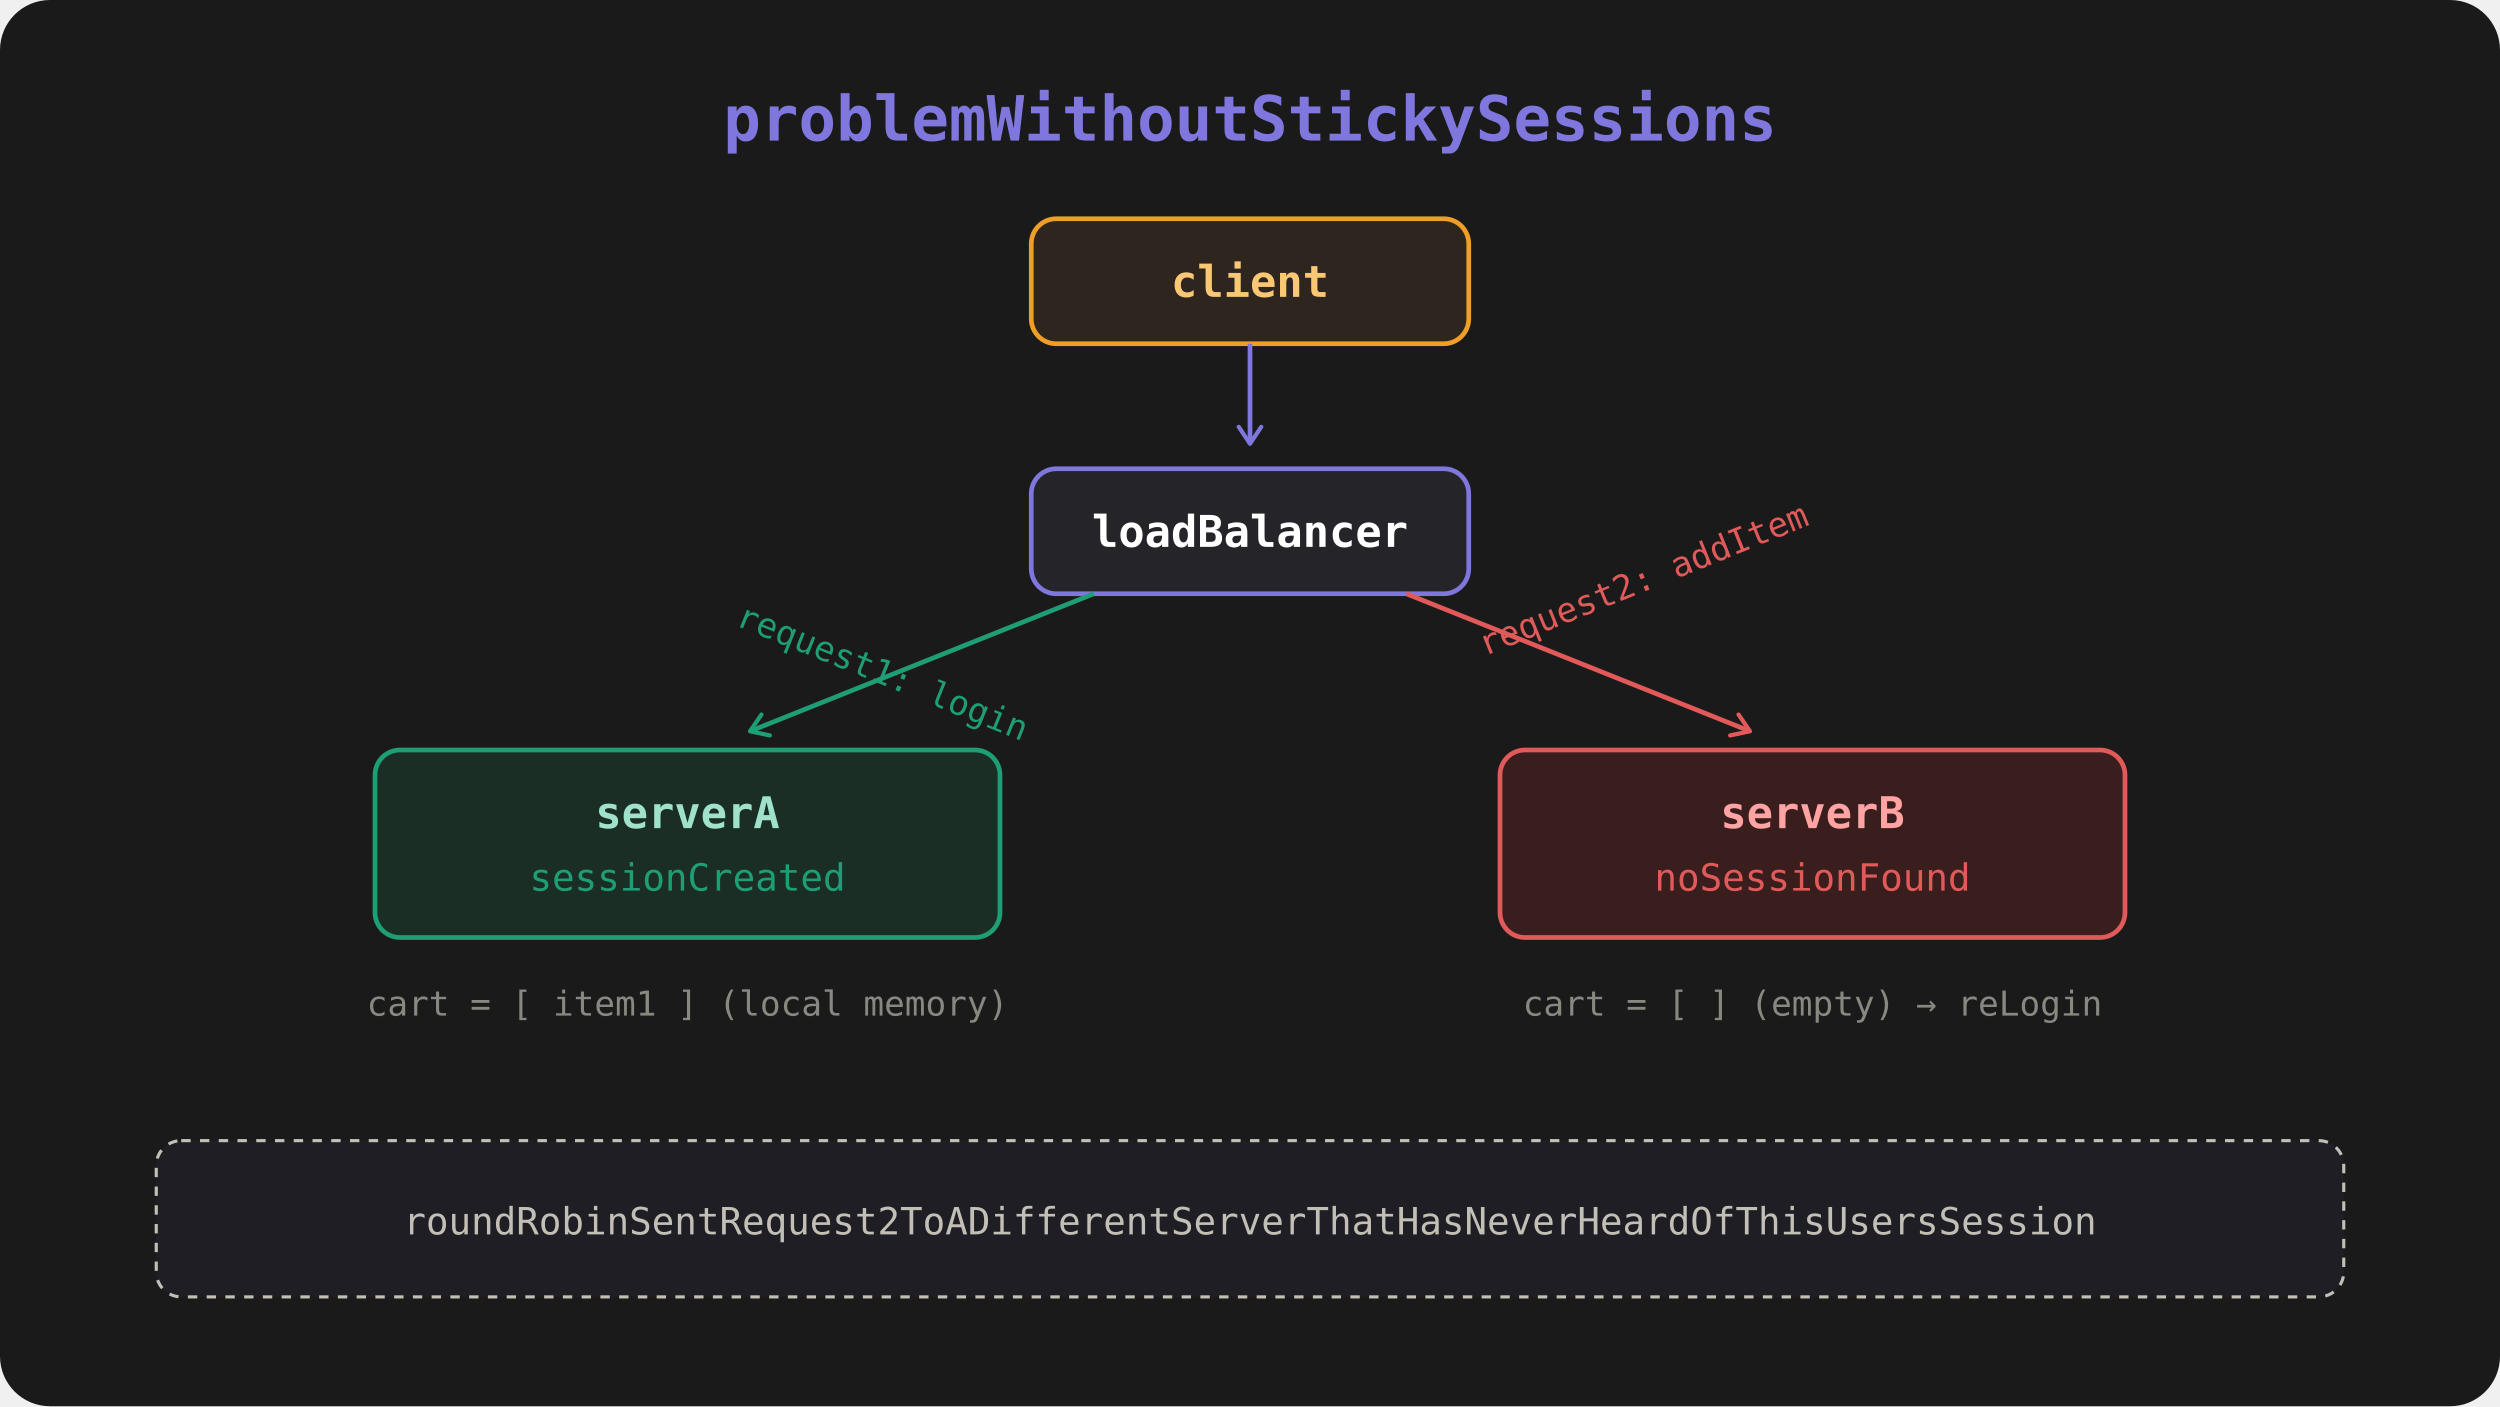
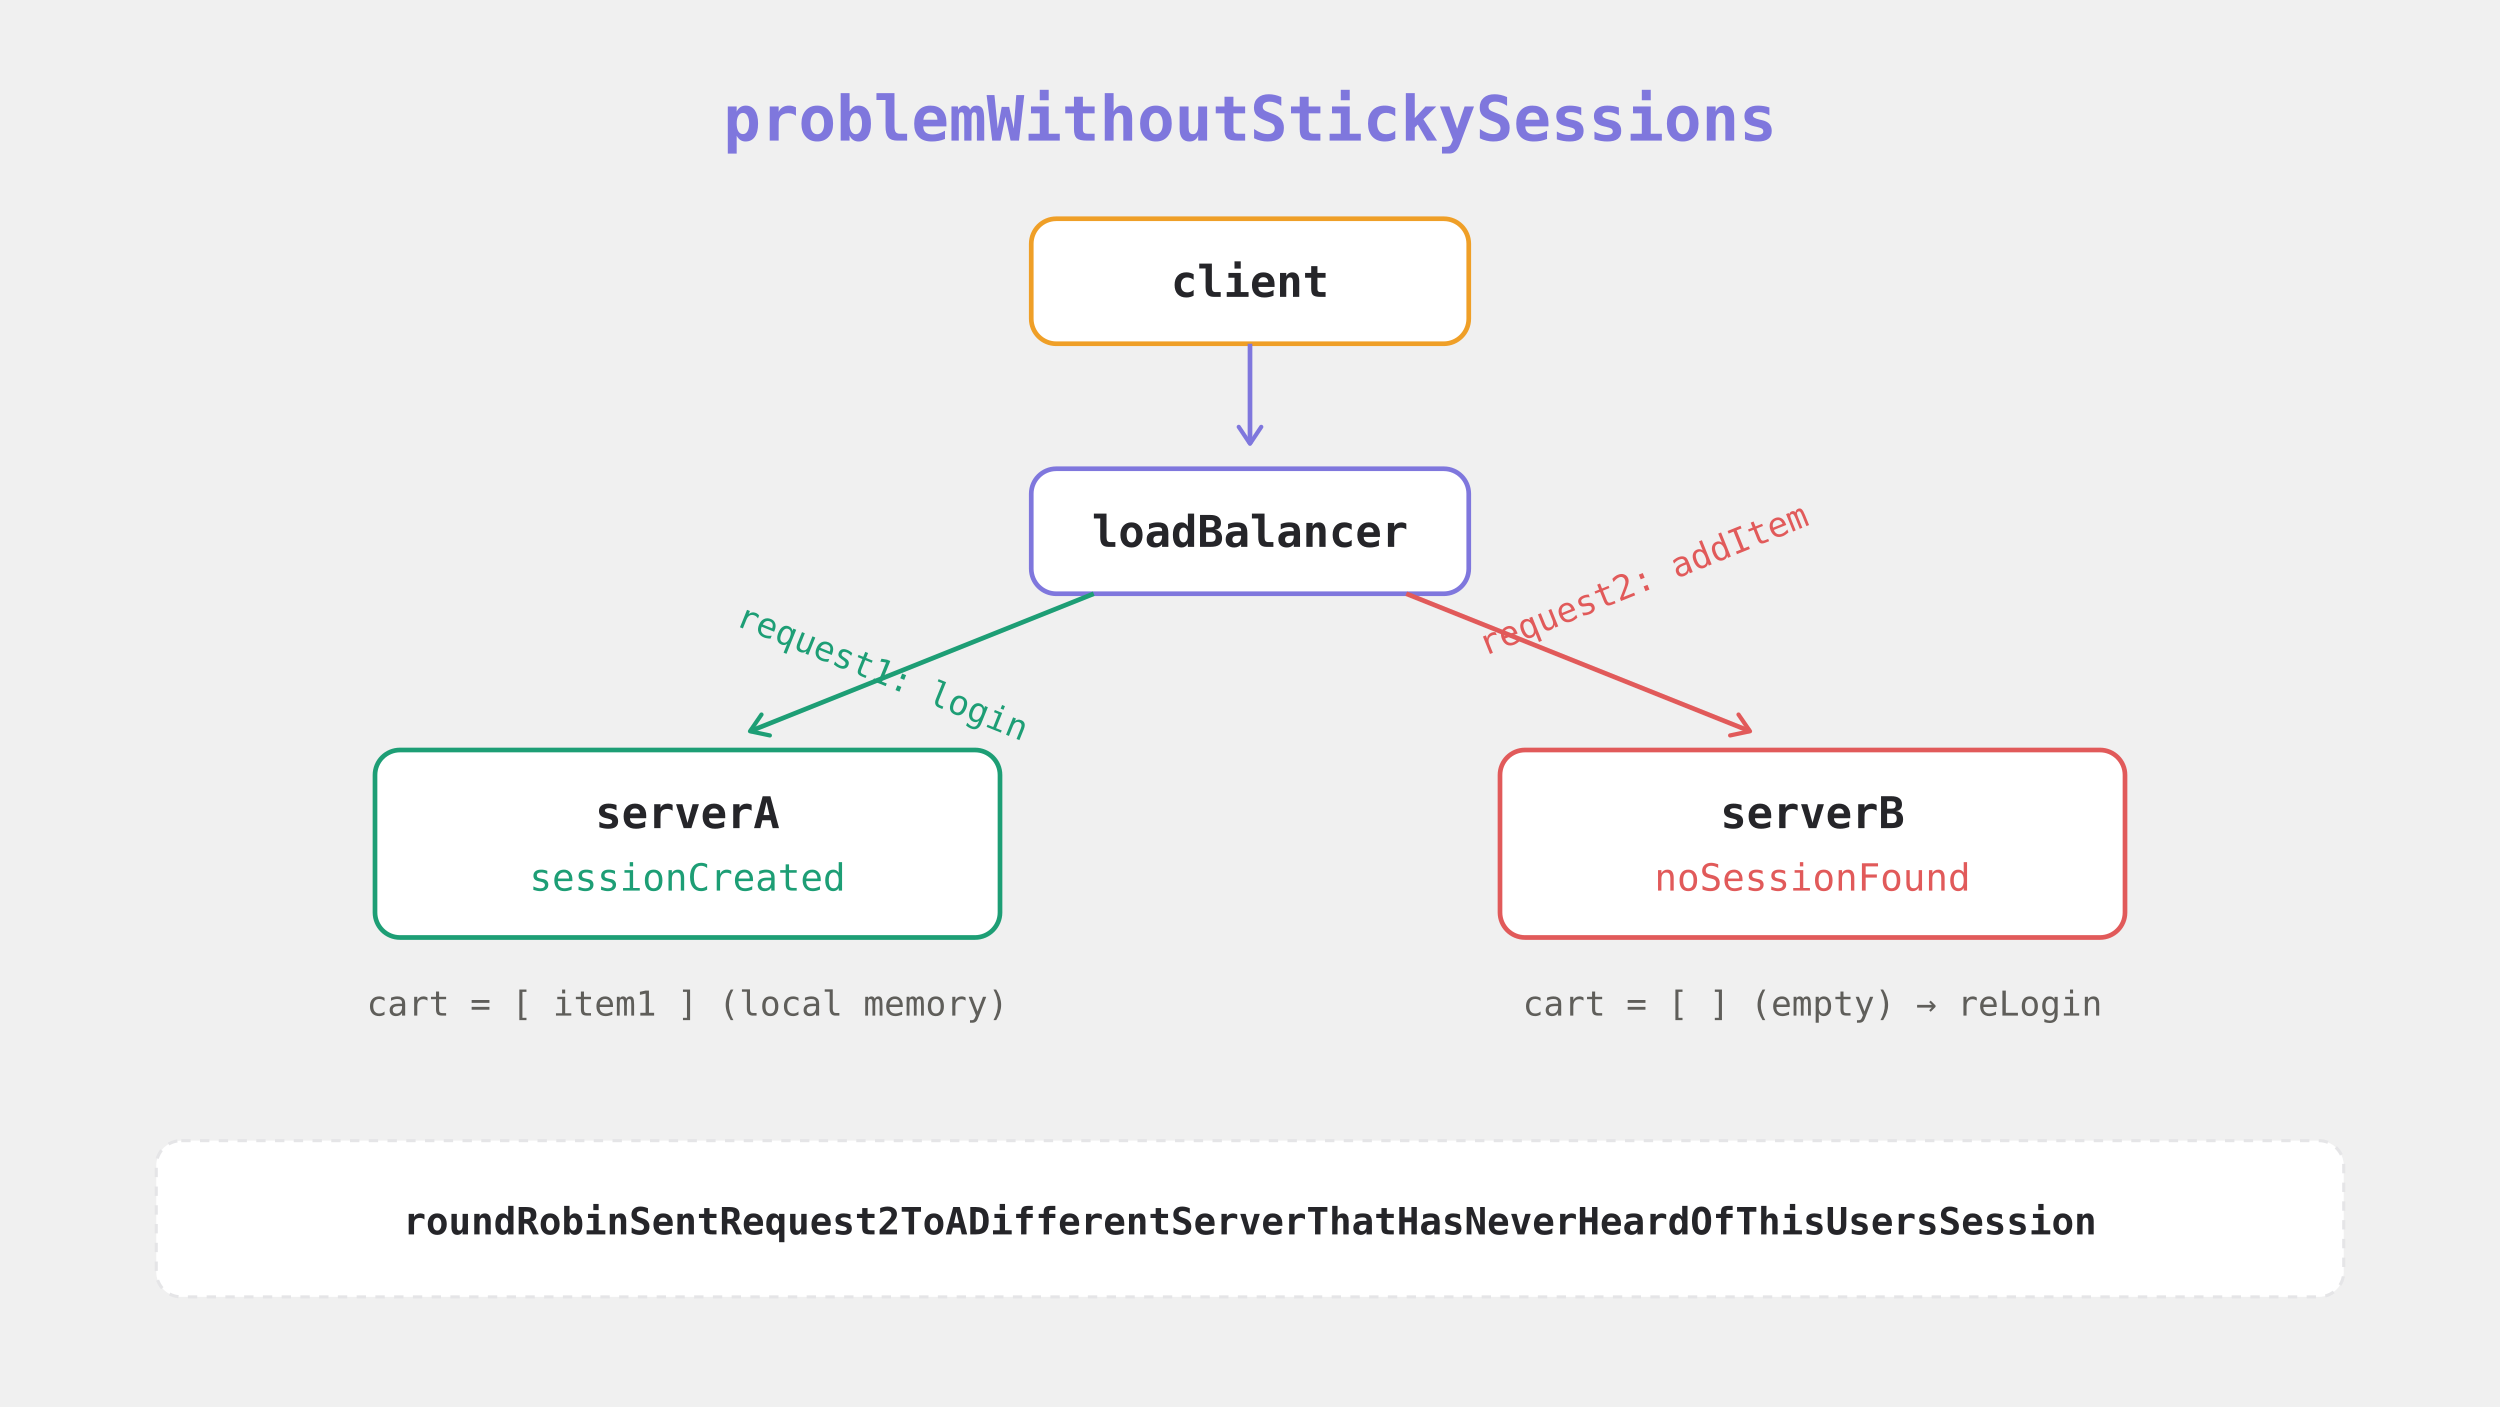
<svg xmlns="http://www.w3.org/2000/svg" width="800" height="450" viewBox="0 0 800 450">
-   <rect width="800" height="450" rx="16" fill="#1a1a1a" />
  <defs>
    <marker id="arrow-purple" viewBox="0 0 10 10" refX="8" refY="5" markerWidth="6" markerHeight="6" orient="auto-start-reverse">
      <path d="M2 1L8 5L2 9" fill="none" stroke="#7F77DD" stroke-width="1.5" stroke-linecap="round" stroke-linejoin="round" />
    </marker>
    <marker id="arrow-green" viewBox="0 0 10 10" refX="8" refY="5" markerWidth="6" markerHeight="6" orient="auto-start-reverse">
      <path d="M2 1L8 5L2 9" fill="none" stroke="#1D9E75" stroke-width="1.5" stroke-linecap="round" stroke-linejoin="round" />
    </marker>
    <marker id="arrow-red" viewBox="0 0 10 10" refX="8" refY="5" markerWidth="6" markerHeight="6" orient="auto-start-reverse">
      <path d="M2 1L8 5L2 9" fill="none" stroke="#E15A5A" stroke-width="1.5" stroke-linecap="round" stroke-linejoin="round" />
    </marker>
  </defs>
  <text x="400" y="45" text-anchor="middle" font-family="monospace" font-size="20" font-weight="bold" fill="#7F77DD">problemWithoutStickySessions</text>
-   <rect x="330" y="70" width="140" height="40" rx="8" fill="#2d251e" stroke="#EF9F27" stroke-width="1.5" />
-   <text x="400" y="95" text-anchor="middle" font-family="monospace" font-size="14" font-weight="bold" fill="#FAC775">client</text>
-   <rect x="330" y="150" width="140" height="40" rx="8" fill="#252529" stroke="#7F77DD" stroke-width="1.5" />
-   <text x="400" y="175" text-anchor="middle" font-family="monospace" font-size="14" font-weight="bold" fill="#ffffff">loadBalancer</text>
+   <rect x="330" y="70" width="140" height="40" rx="8" fill="#ffffff" stroke="#EF9F27" stroke-width="1.5" />
+   <text x="400" y="95" text-anchor="middle" font-family="monospace" font-size="14" font-weight="bold" fill="#252529">client</text>
+   <rect x="330" y="150" width="140" height="40" rx="8" fill="#ffffff" stroke="#7F77DD" stroke-width="1.5" />
+   <text x="400" y="175" text-anchor="middle" font-family="monospace" font-size="14" font-weight="bold" fill="#252529">loadBalancer</text>
  <path d="M400 110 L400 142" fill="none" stroke="#7F77DD" stroke-width="1.5" marker-end="url(#arrow-purple)" />
-   <rect x="120" y="240" width="200" height="60" rx="8" fill="#1b2e26" stroke="#1D9E75" stroke-width="1.5" />
-   <text x="220" y="265" text-anchor="middle" font-family="monospace" font-size="14" font-weight="bold" fill="#9FE1CB">serverA</text>
+   <rect x="120" y="240" width="200" height="60" rx="8" fill="#ffffff" stroke="#1D9E75" stroke-width="1.5" />
+   <text x="220" y="265" text-anchor="middle" font-family="monospace" font-size="14" font-weight="bold" fill="#252529">serverA</text>
  <text x="220" y="285" text-anchor="middle" font-family="monospace" font-size="12" fill="#1D9E75">sessionCreated</text>
-   <text x="220" y="325" text-anchor="middle" font-family="monospace" font-size="11" fill="#888780">cart = [ item1 ] (local memory)</text>
-   <rect x="480" y="240" width="200" height="60" rx="8" fill="#3a1e1e" stroke="#E15A5A" stroke-width="1.5" />
-   <text x="580" y="265" text-anchor="middle" font-family="monospace" font-size="14" font-weight="bold" fill="#FFA3A3">serverB</text>
+   <text x="220" y="325" text-anchor="middle" font-family="monospace" font-size="11" fill="#5f5e5a">cart = [ item1 ] (local memory)</text>
+   <rect x="480" y="240" width="200" height="60" rx="8" fill="#ffffff" stroke="#E15A5A" stroke-width="1.5" />
+   <text x="580" y="265" text-anchor="middle" font-family="monospace" font-size="14" font-weight="bold" fill="#252529">serverB</text>
  <text x="580" y="285" text-anchor="middle" font-family="monospace" font-size="12" fill="#E15A5A">noSessionFound</text>
-   <text x="580" y="325" text-anchor="middle" font-family="monospace" font-size="11" fill="#888780">cart = [ ] (empty) → reLogin</text>
+   <text x="580" y="325" text-anchor="middle" font-family="monospace" font-size="11" fill="#5f5e5a">cart = [ ] (empty) → reLogin</text>
  <path d="M350 190 L240 234" fill="none" stroke="#1D9E75" stroke-width="1.5" marker-end="url(#arrow-green)" />
  <text x="235" y="200" font-family="monospace" font-size="11" fill="#1D9E75" transform="rotate(22, 235, 200)">request1: login</text>
  <path d="M450 190 L560 234" fill="none" stroke="#E15A5A" stroke-width="1.5" marker-end="url(#arrow-red)" />
  <text x="475" y="210" font-family="monospace" font-size="11" fill="#E15A5A" transform="rotate(-22, 475, 210)">request2: addItem</text>
-   <rect x="50" y="365" width="700" height="50" rx="8" fill="#1e1e24" stroke="#c2c0b6" stroke-width="1" stroke-dasharray="3 3" />
-   <text x="400" y="395" text-anchor="middle" font-family="monospace" font-size="12" fill="#c2c0b6">
+   <rect x="50" y="365" width="700" height="50" rx="8" fill="#ffffff" stroke="#e5e5e7" stroke-width="1" stroke-dasharray="3 3" />
+   <text x="400" y="395" text-anchor="middle" font-family="monospace" font-size="12" font-weight="bold" fill="#252529">
    roundRobinSentRequest2ToADifferentServerThatHasNeverHeardOfThisUsersSession
  </text>
</svg>
